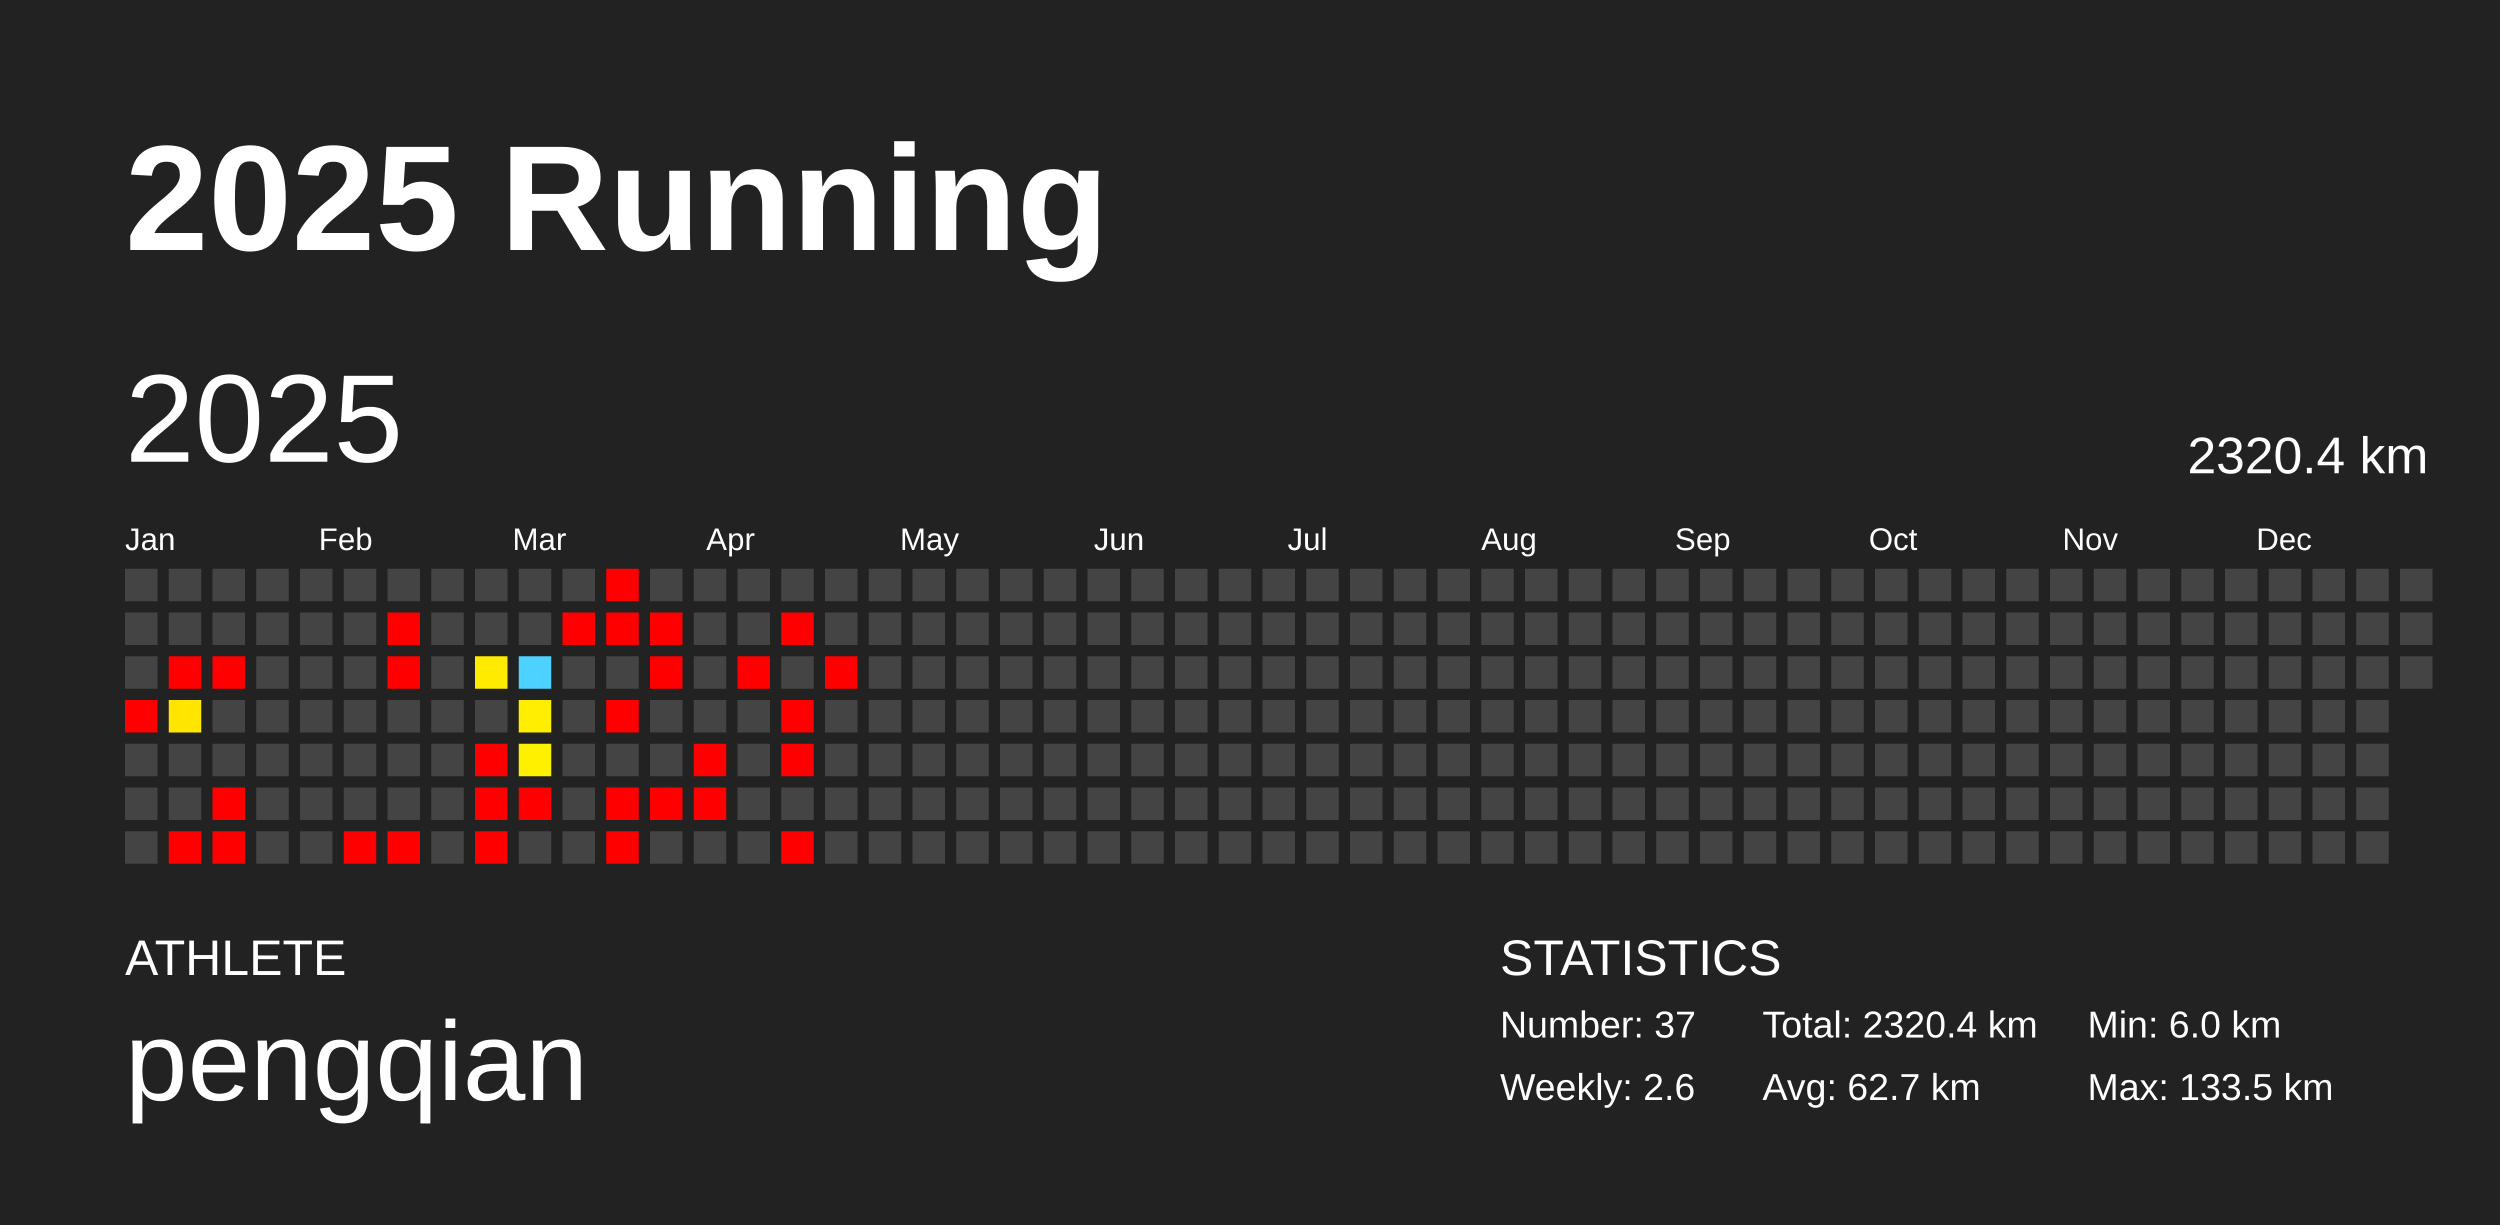
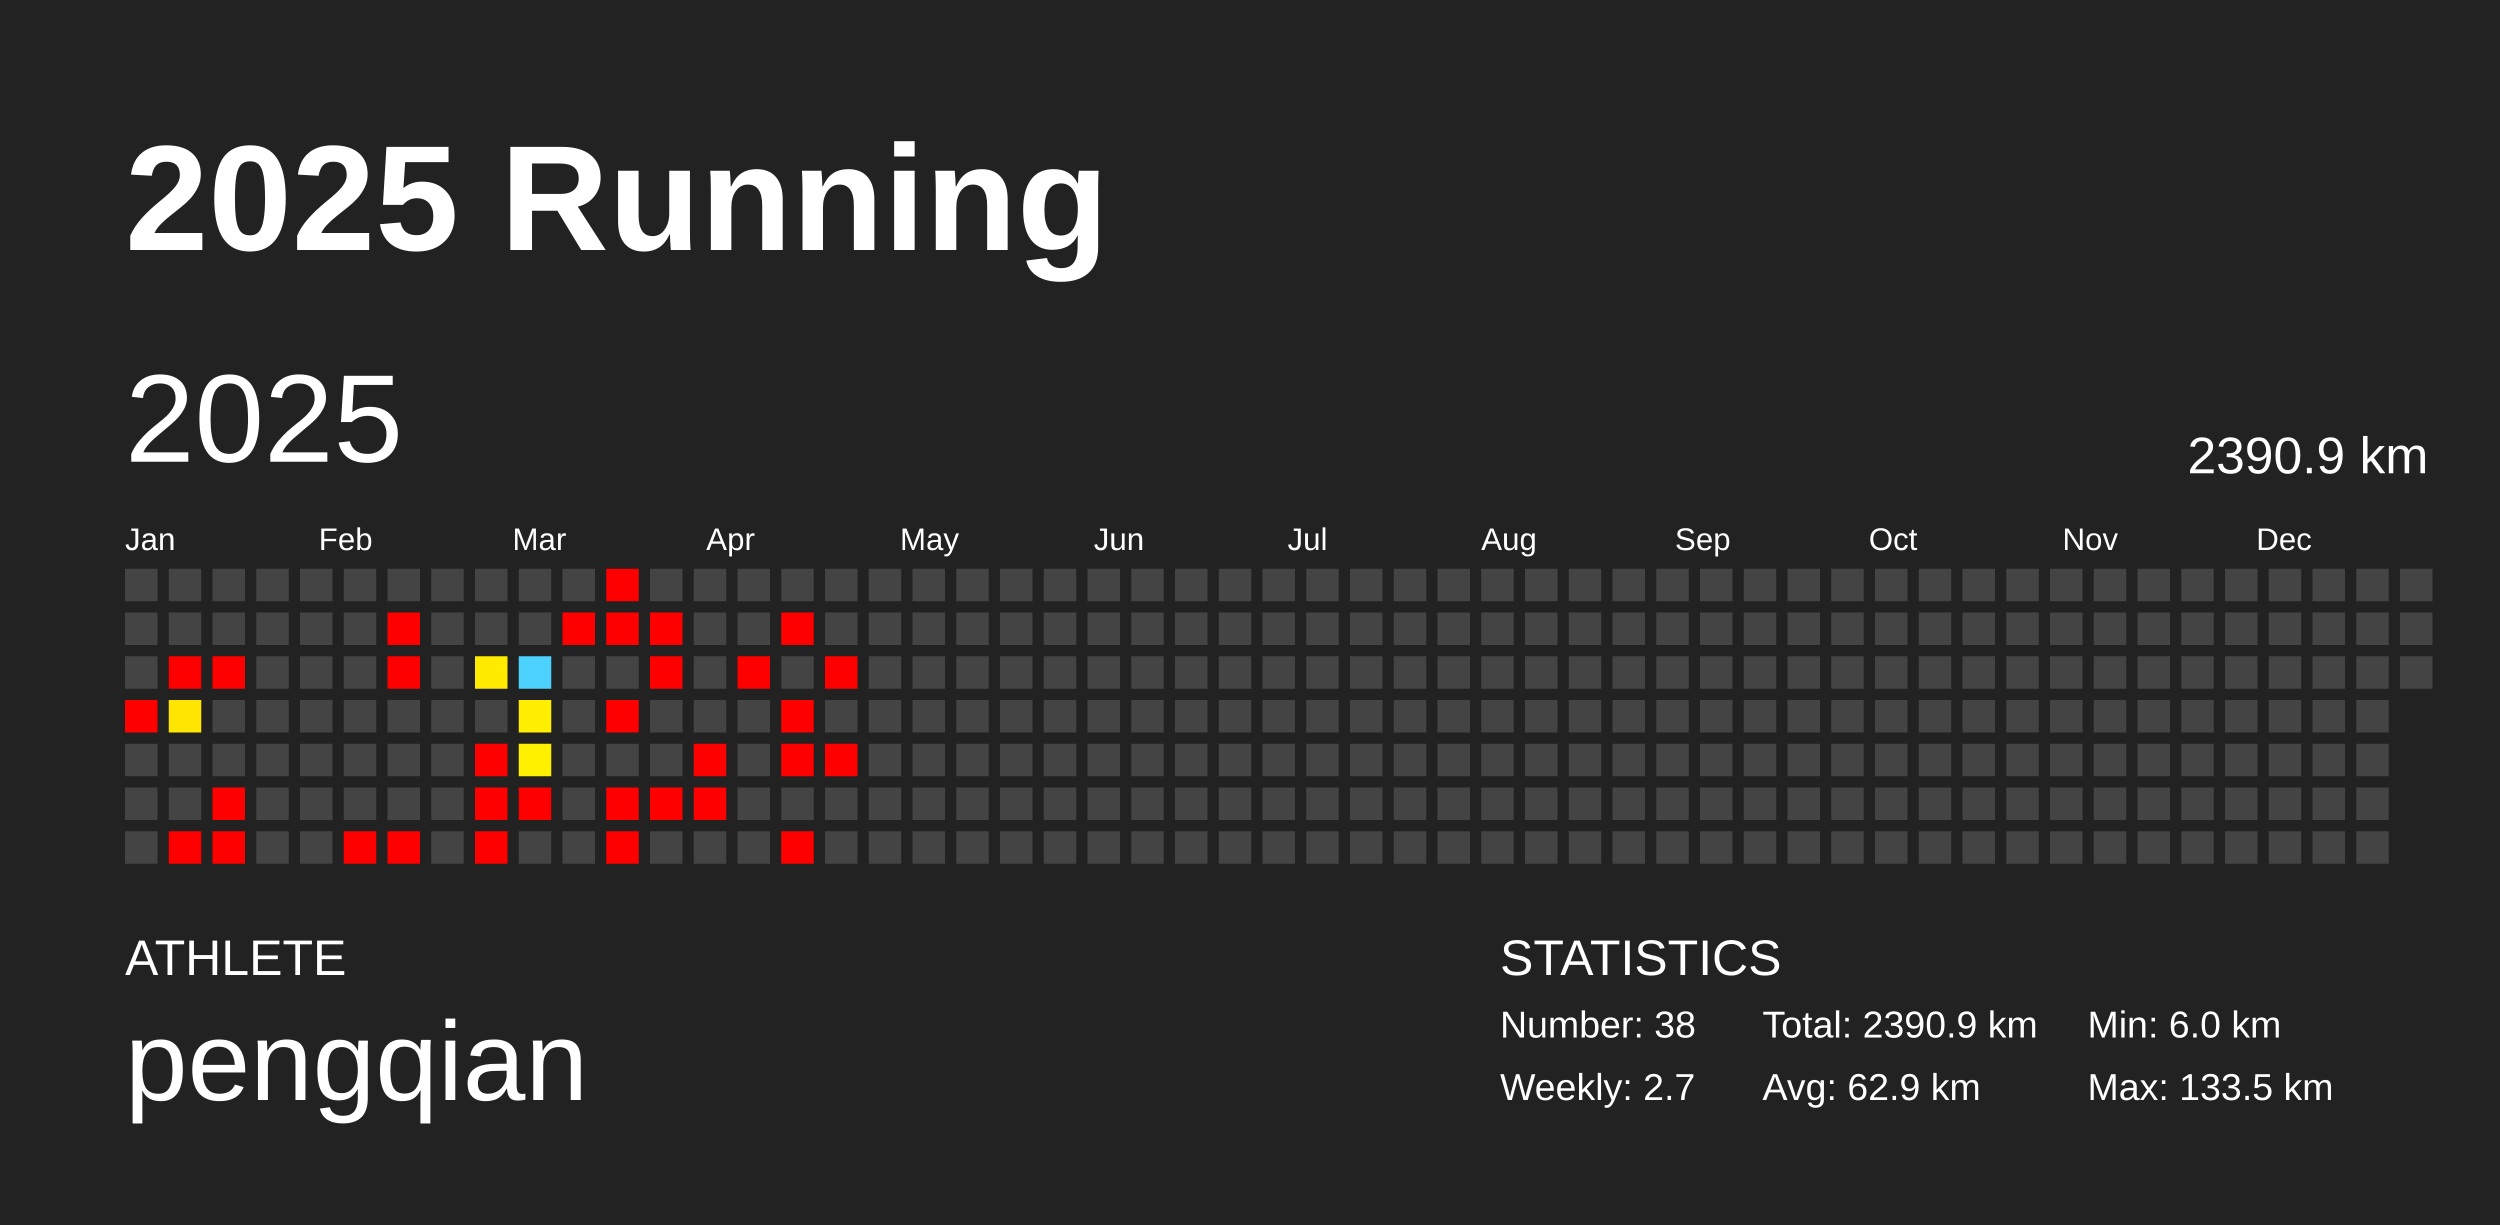
<svg xmlns="http://www.w3.org/2000/svg" baseProfile="full" height="98mm" version="1.1" viewBox="0,0,200,98" width="200mm">
  <defs />
  <rect fill="#222222" height="98" width="200" x="0" y="0" />
  <text fill="#FFFFFF" style="font-size:12px; font-family:Arial; font-weight:bold;" x="10" y="20">2025 Running</text>
  <text fill="#FFFFFF" style="font-size:4px; font-family:Arial" x="10" y="78">ATHLETE</text>
  <text fill="#FFFFFF" style="font-size:9px; font-family:Arial" x="10" y="88">pengqian</text>
  <text fill="#FFFFFF" style="font-size:4px; font-family:Arial" x="120" y="78">STATISTICS</text>
-   <text fill="#FFFFFF" style="font-size:3px; font-family:Arial" x="120" y="83">Number: 37</text>
-   <text fill="#FFFFFF" style="font-size:3px; font-family:Arial" x="120" y="88">Weekly: 2.6</text>
-   <text fill="#FFFFFF" style="font-size:3px; font-family:Arial" x="141" y="83">Total: 2320.4 km</text>
-   <text fill="#FFFFFF" style="font-size:3px; font-family:Arial" x="141" y="88">Avg: 62.7 km</text>
+   <text fill="#FFFFFF" style="font-size:3px; font-family:Arial" x="120" y="83">Number: 38</text>
+   <text fill="#FFFFFF" style="font-size:3px; font-family:Arial" x="120" y="88">Weekly: 2.7</text>
+   <text fill="#FFFFFF" style="font-size:3px; font-family:Arial" x="141" y="83">Total: 2390.9 km</text>
+   <text fill="#FFFFFF" style="font-size:3px; font-family:Arial" x="141" y="88">Avg: 62.9 km</text>
  <text fill="#FFFFFF" style="font-size:3px; font-family:Arial" x="167" y="83">Min: 6.0 km</text>
  <text fill="#FFFFFF" style="font-size:3px; font-family:Arial" x="167" y="88">Max: 133.5 km</text>
  <text dominant-baseline="hanging" fill="#FFFFFF" style="font-size:10.0px; font-family:Arial;" x="10" y="30">2025</text>
-   <text dominant-baseline="hanging" fill="#FFFFFF" style="font-size:4.125px; font-family:Arial;" x="175" y="35">2320.4 km</text>
+   <text dominant-baseline="hanging" fill="#FFFFFF" style="font-size:4.125px; font-family:Arial;" x="175" y="35">2390.9 km</text>
  <text fill="#FFFFFF" style="font-size:2.5px; font-family:Arial" x="10.0" y="44">Jan</text>
  <text fill="#FFFFFF" style="font-size:2.5px; font-family:Arial" x="25.5" y="44">Feb</text>
  <text fill="#FFFFFF" style="font-size:2.5px; font-family:Arial" x="41.0" y="44">Mar</text>
  <text fill="#FFFFFF" style="font-size:2.5px; font-family:Arial" x="56.5" y="44">Apr</text>
  <text fill="#FFFFFF" style="font-size:2.5px; font-family:Arial" x="72.0" y="44">May</text>
  <text fill="#FFFFFF" style="font-size:2.5px; font-family:Arial" x="87.5" y="44">Jun</text>
  <text fill="#FFFFFF" style="font-size:2.5px; font-family:Arial" x="103.0" y="44">Jul</text>
  <text fill="#FFFFFF" style="font-size:2.5px; font-family:Arial" x="118.5" y="44">Aug</text>
  <text fill="#FFFFFF" style="font-size:2.5px; font-family:Arial" x="134.0" y="44">Sep</text>
  <text fill="#FFFFFF" style="font-size:2.5px; font-family:Arial" x="149.5" y="44">Oct</text>
  <text fill="#FFFFFF" style="font-size:2.5px; font-family:Arial" x="165.0" y="44">Nov</text>
  <text fill="#FFFFFF" style="font-size:2.5px; font-family:Arial" x="180.5" y="44">Dec</text>
  <rect fill="#444444" height="2.6" width="2.6" x="10.0" y="45.5" />
  <rect fill="#444444" height="2.6" width="2.6" x="10.0" y="49.0" />
  <rect fill="#444444" height="2.6" width="2.6" x="10.0" y="52.5" />
  <rect fill="red" height="2.6" width="2.6" x="10.0" y="56.0" />
  <rect fill="#444444" height="2.6" width="2.6" x="10.0" y="59.5" />
  <rect fill="#444444" height="2.6" width="2.6" x="10.0" y="63.0" />
  <rect fill="#444444" height="2.6" width="2.6" x="10.0" y="66.5" />
  <rect fill="#444444" height="2.6" width="2.6" x="13.5" y="45.5" />
  <rect fill="#444444" height="2.6" width="2.6" x="13.5" y="49.0" />
  <rect fill="red" height="2.6" width="2.6" x="13.5" y="52.5" />
  <rect fill="#ffe500" height="2.6" width="2.6" x="13.5" y="56.0" />
  <rect fill="#444444" height="2.6" width="2.6" x="13.5" y="59.5" />
  <rect fill="#444444" height="2.6" width="2.6" x="13.5" y="63.0" />
  <rect fill="red" height="2.6" width="2.6" x="13.5" y="66.5" />
  <rect fill="#444444" height="2.6" width="2.6" x="17.0" y="45.5" />
  <rect fill="#444444" height="2.6" width="2.6" x="17.0" y="49.0" />
  <rect fill="red" height="2.6" width="2.6" x="17.0" y="52.5" />
  <rect fill="#444444" height="2.6" width="2.6" x="17.0" y="56.0" />
  <rect fill="#444444" height="2.6" width="2.6" x="17.0" y="59.5" />
  <rect fill="red" height="2.6" width="2.6" x="17.0" y="63.0" />
  <rect fill="red" height="2.6" width="2.6" x="17.0" y="66.5" />
  <rect fill="#444444" height="2.6" width="2.6" x="20.5" y="45.5" />
  <rect fill="#444444" height="2.6" width="2.6" x="20.5" y="49.0" />
  <rect fill="#444444" height="2.6" width="2.6" x="20.5" y="52.5" />
  <rect fill="#444444" height="2.6" width="2.6" x="20.5" y="56.0" />
  <rect fill="#444444" height="2.6" width="2.6" x="20.5" y="59.5" />
  <rect fill="#444444" height="2.6" width="2.6" x="20.5" y="63.0" />
  <rect fill="#444444" height="2.6" width="2.6" x="20.5" y="66.5" />
  <rect fill="#444444" height="2.6" width="2.6" x="24.0" y="45.5" />
  <rect fill="#444444" height="2.6" width="2.6" x="24.0" y="49.0" />
  <rect fill="#444444" height="2.6" width="2.6" x="24.0" y="52.5" />
  <rect fill="#444444" height="2.6" width="2.6" x="24.0" y="56.0" />
  <rect fill="#444444" height="2.6" width="2.6" x="24.0" y="59.5" />
  <rect fill="#444444" height="2.6" width="2.6" x="24.0" y="63.0" />
  <rect fill="#444444" height="2.6" width="2.6" x="24.0" y="66.5" />
  <rect fill="#444444" height="2.6" width="2.6" x="27.5" y="45.5" />
  <rect fill="#444444" height="2.6" width="2.6" x="27.5" y="49.0" />
  <rect fill="#444444" height="2.6" width="2.6" x="27.5" y="52.5" />
  <rect fill="#444444" height="2.6" width="2.6" x="27.5" y="56.0" />
  <rect fill="#444444" height="2.6" width="2.6" x="27.5" y="59.5" />
  <rect fill="#444444" height="2.6" width="2.6" x="27.5" y="63.0" />
  <rect fill="red" height="2.6" width="2.6" x="27.5" y="66.5" />
  <rect fill="#444444" height="2.6" width="2.6" x="31.0" y="45.5" />
  <rect fill="red" height="2.6" width="2.6" x="31.0" y="49.0" />
  <rect fill="red" height="2.6" width="2.6" x="31.0" y="52.5" />
  <rect fill="#444444" height="2.6" width="2.6" x="31.0" y="56.0" />
  <rect fill="#444444" height="2.6" width="2.6" x="31.0" y="59.5" />
  <rect fill="#444444" height="2.6" width="2.6" x="31.0" y="63.0" />
  <rect fill="red" height="2.6" width="2.6" x="31.0" y="66.5" />
  <rect fill="#444444" height="2.6" width="2.6" x="34.5" y="45.5" />
  <rect fill="#444444" height="2.6" width="2.6" x="34.5" y="49.0" />
  <rect fill="#444444" height="2.6" width="2.6" x="34.5" y="52.5" />
  <rect fill="#444444" height="2.6" width="2.6" x="34.5" y="56.0" />
  <rect fill="#444444" height="2.6" width="2.6" x="34.5" y="59.5" />
  <rect fill="#444444" height="2.6" width="2.6" x="34.5" y="63.0" />
  <rect fill="#444444" height="2.6" width="2.6" x="34.5" y="66.5" />
  <rect fill="#444444" height="2.6" width="2.6" x="38.0" y="45.5" />
  <rect fill="#444444" height="2.6" width="2.6" x="38.0" y="49.0" />
  <rect fill="#ffeb00" height="2.6" width="2.6" x="38.0" y="52.5" />
  <rect fill="#444444" height="2.6" width="2.6" x="38.0" y="56.0" />
  <rect fill="red" height="2.6" width="2.6" x="38.0" y="59.5" />
  <rect fill="red" height="2.6" width="2.6" x="38.0" y="63.0" />
  <rect fill="red" height="2.6" width="2.6" x="38.0" y="66.5" />
  <rect fill="#444444" height="2.6" width="2.6" x="41.5" y="45.5" />
  <rect fill="#444444" height="2.6" width="2.6" x="41.5" y="49.0" />
  <rect fill="#4dd2ff" height="2.6" width="2.6" x="41.5" y="52.5" />
  <rect fill="#ffee00" height="2.6" width="2.6" x="41.5" y="56.0" />
  <rect fill="#fff000" height="2.6" width="2.6" x="41.5" y="59.5" />
  <rect fill="red" height="2.6" width="2.6" x="41.5" y="63.0" />
  <rect fill="#444444" height="2.6" width="2.6" x="41.5" y="66.5" />
  <rect fill="#444444" height="2.6" width="2.6" x="45.0" y="45.5" />
  <rect fill="red" height="2.6" width="2.6" x="45.0" y="49.0" />
  <rect fill="#444444" height="2.6" width="2.6" x="45.0" y="52.5" />
  <rect fill="#444444" height="2.6" width="2.6" x="45.0" y="56.0" />
  <rect fill="#444444" height="2.6" width="2.6" x="45.0" y="59.5" />
  <rect fill="#444444" height="2.6" width="2.6" x="45.0" y="63.0" />
  <rect fill="#444444" height="2.6" width="2.6" x="45.0" y="66.5" />
  <rect fill="red" height="2.6" width="2.6" x="48.5" y="45.5" />
  <rect fill="red" height="2.6" width="2.6" x="48.5" y="49.0" />
  <rect fill="#444444" height="2.6" width="2.6" x="48.5" y="52.5" />
  <rect fill="red" height="2.6" width="2.6" x="48.5" y="56.0" />
  <rect fill="#444444" height="2.6" width="2.6" x="48.5" y="59.5" />
  <rect fill="red" height="2.6" width="2.6" x="48.5" y="63.0" />
  <rect fill="red" height="2.6" width="2.6" x="48.5" y="66.5" />
  <rect fill="#444444" height="2.6" width="2.6" x="52.0" y="45.5" />
  <rect fill="red" height="2.6" width="2.6" x="52.0" y="49.0" />
  <rect fill="red" height="2.6" width="2.6" x="52.0" y="52.5" />
  <rect fill="#444444" height="2.6" width="2.6" x="52.0" y="56.0" />
  <rect fill="#444444" height="2.6" width="2.6" x="52.0" y="59.5" />
  <rect fill="red" height="2.6" width="2.6" x="52.0" y="63.0" />
  <rect fill="#444444" height="2.6" width="2.6" x="52.0" y="66.5" />
  <rect fill="#444444" height="2.6" width="2.6" x="55.5" y="45.5" />
  <rect fill="#444444" height="2.6" width="2.6" x="55.5" y="49.0" />
  <rect fill="#444444" height="2.6" width="2.6" x="55.5" y="52.5" />
  <rect fill="#444444" height="2.6" width="2.6" x="55.5" y="56.0" />
  <rect fill="red" height="2.6" width="2.6" x="55.5" y="59.5" />
  <rect fill="red" height="2.6" width="2.6" x="55.5" y="63.0" />
  <rect fill="#444444" height="2.6" width="2.6" x="55.5" y="66.5" />
  <rect fill="#444444" height="2.6" width="2.6" x="59.0" y="45.5" />
  <rect fill="#444444" height="2.6" width="2.6" x="59.0" y="49.0" />
  <rect fill="red" height="2.6" width="2.6" x="59.0" y="52.5" />
  <rect fill="#444444" height="2.6" width="2.6" x="59.0" y="56.0" />
  <rect fill="#444444" height="2.6" width="2.6" x="59.0" y="59.5" />
  <rect fill="#444444" height="2.6" width="2.6" x="59.0" y="63.0" />
  <rect fill="#444444" height="2.6" width="2.6" x="59.0" y="66.5" />
  <rect fill="#444444" height="2.6" width="2.6" x="62.5" y="45.5" />
  <rect fill="red" height="2.6" width="2.6" x="62.5" y="49.0" />
  <rect fill="#444444" height="2.6" width="2.6" x="62.5" y="52.5" />
  <rect fill="red" height="2.6" width="2.6" x="62.5" y="56.0" />
  <rect fill="red" height="2.6" width="2.6" x="62.5" y="59.5" />
  <rect fill="#444444" height="2.6" width="2.6" x="62.5" y="63.0" />
  <rect fill="red" height="2.6" width="2.6" x="62.5" y="66.5" />
  <rect fill="#444444" height="2.6" width="2.6" x="66.0" y="45.5" />
  <rect fill="#444444" height="2.6" width="2.6" x="66.0" y="49.0" />
  <rect fill="red" height="2.6" width="2.6" x="66.0" y="52.5" />
  <rect fill="#444444" height="2.6" width="2.6" x="66.0" y="56.0" />
-   <rect fill="#444444" height="2.6" width="2.6" x="66.0" y="59.5" />
+   <rect fill="red" height="2.6" width="2.6" x="66.0" y="59.5" />
  <rect fill="#444444" height="2.6" width="2.6" x="66.0" y="63.0" />
  <rect fill="#444444" height="2.6" width="2.6" x="66.0" y="66.5" />
  <rect fill="#444444" height="2.6" width="2.6" x="69.5" y="45.5" />
  <rect fill="#444444" height="2.6" width="2.6" x="69.5" y="49.0" />
  <rect fill="#444444" height="2.6" width="2.6" x="69.5" y="52.5" />
  <rect fill="#444444" height="2.6" width="2.6" x="69.5" y="56.0" />
  <rect fill="#444444" height="2.6" width="2.6" x="69.5" y="59.5" />
  <rect fill="#444444" height="2.6" width="2.6" x="69.5" y="63.0" />
  <rect fill="#444444" height="2.6" width="2.6" x="69.5" y="66.5" />
  <rect fill="#444444" height="2.6" width="2.6" x="73.0" y="45.5" />
  <rect fill="#444444" height="2.6" width="2.6" x="73.0" y="49.0" />
  <rect fill="#444444" height="2.6" width="2.6" x="73.0" y="52.5" />
  <rect fill="#444444" height="2.6" width="2.6" x="73.0" y="56.0" />
  <rect fill="#444444" height="2.6" width="2.6" x="73.0" y="59.5" />
  <rect fill="#444444" height="2.6" width="2.6" x="73.0" y="63.0" />
  <rect fill="#444444" height="2.6" width="2.6" x="73.0" y="66.5" />
  <rect fill="#444444" height="2.6" width="2.6" x="76.5" y="45.5" />
  <rect fill="#444444" height="2.6" width="2.6" x="76.5" y="49.0" />
  <rect fill="#444444" height="2.6" width="2.6" x="76.5" y="52.5" />
  <rect fill="#444444" height="2.6" width="2.6" x="76.5" y="56.0" />
  <rect fill="#444444" height="2.6" width="2.6" x="76.5" y="59.5" />
  <rect fill="#444444" height="2.6" width="2.6" x="76.5" y="63.0" />
  <rect fill="#444444" height="2.6" width="2.6" x="76.5" y="66.5" />
  <rect fill="#444444" height="2.6" width="2.6" x="80.0" y="45.5" />
  <rect fill="#444444" height="2.6" width="2.6" x="80.0" y="49.0" />
  <rect fill="#444444" height="2.6" width="2.6" x="80.0" y="52.5" />
  <rect fill="#444444" height="2.6" width="2.6" x="80.0" y="56.0" />
  <rect fill="#444444" height="2.6" width="2.6" x="80.0" y="59.5" />
  <rect fill="#444444" height="2.6" width="2.6" x="80.0" y="63.0" />
  <rect fill="#444444" height="2.6" width="2.6" x="80.0" y="66.5" />
  <rect fill="#444444" height="2.6" width="2.6" x="83.5" y="45.5" />
  <rect fill="#444444" height="2.6" width="2.6" x="83.5" y="49.0" />
  <rect fill="#444444" height="2.6" width="2.6" x="83.5" y="52.5" />
  <rect fill="#444444" height="2.6" width="2.6" x="83.5" y="56.0" />
  <rect fill="#444444" height="2.6" width="2.6" x="83.5" y="59.5" />
  <rect fill="#444444" height="2.6" width="2.6" x="83.5" y="63.0" />
  <rect fill="#444444" height="2.6" width="2.6" x="83.5" y="66.5" />
  <rect fill="#444444" height="2.6" width="2.6" x="87.0" y="45.5" />
  <rect fill="#444444" height="2.6" width="2.6" x="87.0" y="49.0" />
  <rect fill="#444444" height="2.6" width="2.6" x="87.0" y="52.5" />
  <rect fill="#444444" height="2.6" width="2.6" x="87.0" y="56.0" />
  <rect fill="#444444" height="2.6" width="2.6" x="87.0" y="59.5" />
  <rect fill="#444444" height="2.6" width="2.6" x="87.0" y="63.0" />
  <rect fill="#444444" height="2.6" width="2.6" x="87.0" y="66.5" />
  <rect fill="#444444" height="2.6" width="2.6" x="90.5" y="45.5" />
  <rect fill="#444444" height="2.6" width="2.6" x="90.5" y="49.0" />
  <rect fill="#444444" height="2.6" width="2.6" x="90.5" y="52.5" />
  <rect fill="#444444" height="2.6" width="2.6" x="90.5" y="56.0" />
  <rect fill="#444444" height="2.6" width="2.6" x="90.5" y="59.5" />
  <rect fill="#444444" height="2.6" width="2.6" x="90.5" y="63.0" />
  <rect fill="#444444" height="2.6" width="2.6" x="90.5" y="66.5" />
  <rect fill="#444444" height="2.6" width="2.6" x="94.0" y="45.5" />
  <rect fill="#444444" height="2.6" width="2.6" x="94.0" y="49.0" />
  <rect fill="#444444" height="2.6" width="2.6" x="94.0" y="52.5" />
  <rect fill="#444444" height="2.6" width="2.6" x="94.0" y="56.0" />
  <rect fill="#444444" height="2.6" width="2.6" x="94.0" y="59.5" />
  <rect fill="#444444" height="2.6" width="2.6" x="94.0" y="63.0" />
  <rect fill="#444444" height="2.6" width="2.6" x="94.0" y="66.5" />
  <rect fill="#444444" height="2.6" width="2.6" x="97.5" y="45.5" />
  <rect fill="#444444" height="2.6" width="2.6" x="97.5" y="49.0" />
  <rect fill="#444444" height="2.6" width="2.6" x="97.5" y="52.5" />
  <rect fill="#444444" height="2.6" width="2.6" x="97.5" y="56.0" />
  <rect fill="#444444" height="2.6" width="2.6" x="97.5" y="59.5" />
  <rect fill="#444444" height="2.6" width="2.6" x="97.5" y="63.0" />
  <rect fill="#444444" height="2.6" width="2.6" x="97.5" y="66.5" />
  <rect fill="#444444" height="2.6" width="2.6" x="101.0" y="45.5" />
  <rect fill="#444444" height="2.6" width="2.6" x="101.0" y="49.0" />
  <rect fill="#444444" height="2.6" width="2.6" x="101.0" y="52.5" />
  <rect fill="#444444" height="2.6" width="2.6" x="101.0" y="56.0" />
  <rect fill="#444444" height="2.6" width="2.6" x="101.0" y="59.5" />
  <rect fill="#444444" height="2.6" width="2.6" x="101.0" y="63.0" />
  <rect fill="#444444" height="2.6" width="2.6" x="101.0" y="66.5" />
  <rect fill="#444444" height="2.6" width="2.6" x="104.5" y="45.5" />
  <rect fill="#444444" height="2.6" width="2.6" x="104.5" y="49.0" />
  <rect fill="#444444" height="2.6" width="2.6" x="104.5" y="52.5" />
  <rect fill="#444444" height="2.6" width="2.6" x="104.5" y="56.0" />
  <rect fill="#444444" height="2.6" width="2.6" x="104.5" y="59.5" />
  <rect fill="#444444" height="2.6" width="2.6" x="104.5" y="63.0" />
  <rect fill="#444444" height="2.6" width="2.6" x="104.5" y="66.5" />
  <rect fill="#444444" height="2.6" width="2.6" x="108.0" y="45.5" />
  <rect fill="#444444" height="2.6" width="2.6" x="108.0" y="49.0" />
  <rect fill="#444444" height="2.6" width="2.6" x="108.0" y="52.5" />
  <rect fill="#444444" height="2.6" width="2.6" x="108.0" y="56.0" />
  <rect fill="#444444" height="2.6" width="2.6" x="108.0" y="59.5" />
  <rect fill="#444444" height="2.6" width="2.6" x="108.0" y="63.0" />
  <rect fill="#444444" height="2.6" width="2.6" x="108.0" y="66.5" />
  <rect fill="#444444" height="2.6" width="2.6" x="111.5" y="45.5" />
  <rect fill="#444444" height="2.6" width="2.6" x="111.5" y="49.0" />
  <rect fill="#444444" height="2.6" width="2.6" x="111.5" y="52.5" />
  <rect fill="#444444" height="2.6" width="2.6" x="111.5" y="56.0" />
  <rect fill="#444444" height="2.6" width="2.6" x="111.5" y="59.5" />
  <rect fill="#444444" height="2.6" width="2.6" x="111.5" y="63.0" />
  <rect fill="#444444" height="2.6" width="2.6" x="111.5" y="66.5" />
  <rect fill="#444444" height="2.6" width="2.6" x="115.0" y="45.5" />
  <rect fill="#444444" height="2.6" width="2.6" x="115.0" y="49.0" />
  <rect fill="#444444" height="2.6" width="2.6" x="115.0" y="52.5" />
  <rect fill="#444444" height="2.6" width="2.6" x="115.0" y="56.0" />
  <rect fill="#444444" height="2.6" width="2.6" x="115.0" y="59.5" />
  <rect fill="#444444" height="2.6" width="2.6" x="115.0" y="63.0" />
  <rect fill="#444444" height="2.6" width="2.6" x="115.0" y="66.5" />
  <rect fill="#444444" height="2.6" width="2.6" x="118.5" y="45.5" />
  <rect fill="#444444" height="2.6" width="2.6" x="118.5" y="49.0" />
  <rect fill="#444444" height="2.6" width="2.6" x="118.5" y="52.5" />
  <rect fill="#444444" height="2.6" width="2.6" x="118.5" y="56.0" />
  <rect fill="#444444" height="2.6" width="2.6" x="118.5" y="59.5" />
  <rect fill="#444444" height="2.6" width="2.6" x="118.5" y="63.0" />
  <rect fill="#444444" height="2.6" width="2.6" x="118.5" y="66.5" />
  <rect fill="#444444" height="2.6" width="2.6" x="122.0" y="45.5" />
  <rect fill="#444444" height="2.6" width="2.6" x="122.0" y="49.0" />
  <rect fill="#444444" height="2.6" width="2.6" x="122.0" y="52.5" />
  <rect fill="#444444" height="2.6" width="2.6" x="122.0" y="56.0" />
  <rect fill="#444444" height="2.6" width="2.6" x="122.0" y="59.5" />
  <rect fill="#444444" height="2.6" width="2.6" x="122.0" y="63.0" />
  <rect fill="#444444" height="2.6" width="2.6" x="122.0" y="66.5" />
  <rect fill="#444444" height="2.6" width="2.6" x="125.5" y="45.5" />
  <rect fill="#444444" height="2.6" width="2.6" x="125.5" y="49.0" />
  <rect fill="#444444" height="2.6" width="2.6" x="125.5" y="52.5" />
  <rect fill="#444444" height="2.6" width="2.6" x="125.5" y="56.0" />
  <rect fill="#444444" height="2.6" width="2.6" x="125.5" y="59.5" />
  <rect fill="#444444" height="2.6" width="2.6" x="125.5" y="63.0" />
  <rect fill="#444444" height="2.6" width="2.6" x="125.5" y="66.5" />
  <rect fill="#444444" height="2.6" width="2.6" x="129.0" y="45.5" />
  <rect fill="#444444" height="2.6" width="2.6" x="129.0" y="49.0" />
  <rect fill="#444444" height="2.6" width="2.6" x="129.0" y="52.5" />
  <rect fill="#444444" height="2.6" width="2.6" x="129.0" y="56.0" />
  <rect fill="#444444" height="2.6" width="2.6" x="129.0" y="59.5" />
  <rect fill="#444444" height="2.6" width="2.6" x="129.0" y="63.0" />
  <rect fill="#444444" height="2.6" width="2.6" x="129.0" y="66.5" />
  <rect fill="#444444" height="2.6" width="2.6" x="132.5" y="45.5" />
  <rect fill="#444444" height="2.6" width="2.6" x="132.5" y="49.0" />
  <rect fill="#444444" height="2.6" width="2.6" x="132.5" y="52.5" />
  <rect fill="#444444" height="2.6" width="2.6" x="132.5" y="56.0" />
  <rect fill="#444444" height="2.6" width="2.6" x="132.5" y="59.5" />
  <rect fill="#444444" height="2.6" width="2.6" x="132.5" y="63.0" />
  <rect fill="#444444" height="2.6" width="2.6" x="132.5" y="66.5" />
  <rect fill="#444444" height="2.6" width="2.6" x="136.0" y="45.5" />
  <rect fill="#444444" height="2.6" width="2.6" x="136.0" y="49.0" />
  <rect fill="#444444" height="2.6" width="2.6" x="136.0" y="52.5" />
  <rect fill="#444444" height="2.6" width="2.6" x="136.0" y="56.0" />
  <rect fill="#444444" height="2.6" width="2.6" x="136.0" y="59.5" />
  <rect fill="#444444" height="2.6" width="2.6" x="136.0" y="63.0" />
  <rect fill="#444444" height="2.6" width="2.6" x="136.0" y="66.5" />
  <rect fill="#444444" height="2.6" width="2.6" x="139.5" y="45.5" />
  <rect fill="#444444" height="2.6" width="2.6" x="139.5" y="49.0" />
  <rect fill="#444444" height="2.6" width="2.6" x="139.5" y="52.5" />
  <rect fill="#444444" height="2.6" width="2.6" x="139.5" y="56.0" />
  <rect fill="#444444" height="2.6" width="2.6" x="139.5" y="59.5" />
  <rect fill="#444444" height="2.6" width="2.6" x="139.5" y="63.0" />
  <rect fill="#444444" height="2.6" width="2.6" x="139.5" y="66.5" />
  <rect fill="#444444" height="2.6" width="2.6" x="143.0" y="45.5" />
  <rect fill="#444444" height="2.6" width="2.6" x="143.0" y="49.0" />
  <rect fill="#444444" height="2.6" width="2.6" x="143.0" y="52.5" />
  <rect fill="#444444" height="2.6" width="2.6" x="143.0" y="56.0" />
  <rect fill="#444444" height="2.6" width="2.6" x="143.0" y="59.5" />
  <rect fill="#444444" height="2.6" width="2.6" x="143.0" y="63.0" />
  <rect fill="#444444" height="2.6" width="2.6" x="143.0" y="66.5" />
  <rect fill="#444444" height="2.6" width="2.6" x="146.5" y="45.5" />
  <rect fill="#444444" height="2.6" width="2.6" x="146.5" y="49.0" />
  <rect fill="#444444" height="2.6" width="2.6" x="146.5" y="52.5" />
  <rect fill="#444444" height="2.6" width="2.6" x="146.5" y="56.0" />
  <rect fill="#444444" height="2.6" width="2.6" x="146.5" y="59.5" />
  <rect fill="#444444" height="2.6" width="2.6" x="146.5" y="63.0" />
  <rect fill="#444444" height="2.6" width="2.6" x="146.5" y="66.5" />
  <rect fill="#444444" height="2.6" width="2.6" x="150.0" y="45.5" />
  <rect fill="#444444" height="2.6" width="2.6" x="150.0" y="49.0" />
  <rect fill="#444444" height="2.6" width="2.6" x="150.0" y="52.5" />
  <rect fill="#444444" height="2.6" width="2.6" x="150.0" y="56.0" />
  <rect fill="#444444" height="2.6" width="2.6" x="150.0" y="59.5" />
  <rect fill="#444444" height="2.6" width="2.6" x="150.0" y="63.0" />
  <rect fill="#444444" height="2.6" width="2.6" x="150.0" y="66.5" />
  <rect fill="#444444" height="2.6" width="2.6" x="153.5" y="45.5" />
  <rect fill="#444444" height="2.6" width="2.6" x="153.5" y="49.0" />
  <rect fill="#444444" height="2.6" width="2.6" x="153.5" y="52.5" />
  <rect fill="#444444" height="2.6" width="2.6" x="153.5" y="56.0" />
  <rect fill="#444444" height="2.6" width="2.6" x="153.5" y="59.5" />
  <rect fill="#444444" height="2.6" width="2.6" x="153.5" y="63.0" />
  <rect fill="#444444" height="2.6" width="2.6" x="153.5" y="66.5" />
  <rect fill="#444444" height="2.6" width="2.6" x="157.0" y="45.5" />
  <rect fill="#444444" height="2.6" width="2.6" x="157.0" y="49.0" />
  <rect fill="#444444" height="2.6" width="2.6" x="157.0" y="52.5" />
  <rect fill="#444444" height="2.6" width="2.6" x="157.0" y="56.0" />
  <rect fill="#444444" height="2.6" width="2.6" x="157.0" y="59.5" />
  <rect fill="#444444" height="2.6" width="2.6" x="157.0" y="63.0" />
  <rect fill="#444444" height="2.6" width="2.6" x="157.0" y="66.5" />
  <rect fill="#444444" height="2.6" width="2.6" x="160.5" y="45.5" />
  <rect fill="#444444" height="2.6" width="2.6" x="160.5" y="49.0" />
  <rect fill="#444444" height="2.6" width="2.6" x="160.5" y="52.5" />
  <rect fill="#444444" height="2.6" width="2.6" x="160.5" y="56.0" />
  <rect fill="#444444" height="2.6" width="2.6" x="160.5" y="59.5" />
  <rect fill="#444444" height="2.6" width="2.6" x="160.5" y="63.0" />
  <rect fill="#444444" height="2.6" width="2.6" x="160.5" y="66.5" />
  <rect fill="#444444" height="2.6" width="2.6" x="164.0" y="45.5" />
  <rect fill="#444444" height="2.6" width="2.6" x="164.0" y="49.0" />
  <rect fill="#444444" height="2.6" width="2.6" x="164.0" y="52.5" />
  <rect fill="#444444" height="2.6" width="2.6" x="164.0" y="56.0" />
  <rect fill="#444444" height="2.6" width="2.6" x="164.0" y="59.5" />
  <rect fill="#444444" height="2.6" width="2.6" x="164.0" y="63.0" />
  <rect fill="#444444" height="2.6" width="2.6" x="164.0" y="66.5" />
  <rect fill="#444444" height="2.6" width="2.6" x="167.5" y="45.5" />
  <rect fill="#444444" height="2.6" width="2.6" x="167.5" y="49.0" />
  <rect fill="#444444" height="2.6" width="2.6" x="167.5" y="52.5" />
  <rect fill="#444444" height="2.6" width="2.6" x="167.5" y="56.0" />
  <rect fill="#444444" height="2.6" width="2.6" x="167.5" y="59.5" />
  <rect fill="#444444" height="2.6" width="2.6" x="167.5" y="63.0" />
  <rect fill="#444444" height="2.6" width="2.6" x="167.5" y="66.5" />
  <rect fill="#444444" height="2.6" width="2.6" x="171.0" y="45.5" />
  <rect fill="#444444" height="2.6" width="2.6" x="171.0" y="49.0" />
  <rect fill="#444444" height="2.6" width="2.6" x="171.0" y="52.5" />
  <rect fill="#444444" height="2.6" width="2.6" x="171.0" y="56.0" />
  <rect fill="#444444" height="2.6" width="2.6" x="171.0" y="59.5" />
  <rect fill="#444444" height="2.6" width="2.6" x="171.0" y="63.0" />
  <rect fill="#444444" height="2.6" width="2.6" x="171.0" y="66.5" />
  <rect fill="#444444" height="2.6" width="2.6" x="174.5" y="45.5" />
  <rect fill="#444444" height="2.6" width="2.6" x="174.5" y="49.0" />
  <rect fill="#444444" height="2.6" width="2.6" x="174.5" y="52.5" />
  <rect fill="#444444" height="2.6" width="2.6" x="174.5" y="56.0" />
  <rect fill="#444444" height="2.6" width="2.6" x="174.5" y="59.5" />
  <rect fill="#444444" height="2.6" width="2.6" x="174.5" y="63.0" />
  <rect fill="#444444" height="2.6" width="2.6" x="174.5" y="66.5" />
  <rect fill="#444444" height="2.6" width="2.6" x="178.0" y="45.5" />
  <rect fill="#444444" height="2.6" width="2.6" x="178.0" y="49.0" />
  <rect fill="#444444" height="2.6" width="2.6" x="178.0" y="52.5" />
  <rect fill="#444444" height="2.6" width="2.6" x="178.0" y="56.0" />
  <rect fill="#444444" height="2.6" width="2.6" x="178.0" y="59.5" />
  <rect fill="#444444" height="2.6" width="2.6" x="178.0" y="63.0" />
  <rect fill="#444444" height="2.6" width="2.6" x="178.0" y="66.5" />
  <rect fill="#444444" height="2.6" width="2.6" x="181.5" y="45.5" />
  <rect fill="#444444" height="2.6" width="2.6" x="181.5" y="49.0" />
  <rect fill="#444444" height="2.6" width="2.6" x="181.5" y="52.5" />
  <rect fill="#444444" height="2.6" width="2.6" x="181.5" y="56.0" />
  <rect fill="#444444" height="2.6" width="2.6" x="181.5" y="59.5" />
  <rect fill="#444444" height="2.6" width="2.6" x="181.5" y="63.0" />
  <rect fill="#444444" height="2.6" width="2.6" x="181.5" y="66.5" />
  <rect fill="#444444" height="2.6" width="2.6" x="185.0" y="45.5" />
  <rect fill="#444444" height="2.6" width="2.6" x="185.0" y="49.0" />
  <rect fill="#444444" height="2.6" width="2.6" x="185.0" y="52.5" />
  <rect fill="#444444" height="2.6" width="2.6" x="185.0" y="56.0" />
  <rect fill="#444444" height="2.6" width="2.6" x="185.0" y="59.5" />
  <rect fill="#444444" height="2.6" width="2.6" x="185.0" y="63.0" />
  <rect fill="#444444" height="2.6" width="2.6" x="185.0" y="66.5" />
  <rect fill="#444444" height="2.6" width="2.6" x="188.5" y="45.5" />
  <rect fill="#444444" height="2.6" width="2.6" x="188.5" y="49.0" />
  <rect fill="#444444" height="2.6" width="2.6" x="188.5" y="52.5" />
  <rect fill="#444444" height="2.6" width="2.6" x="188.5" y="56.0" />
  <rect fill="#444444" height="2.6" width="2.6" x="188.5" y="59.5" />
  <rect fill="#444444" height="2.6" width="2.6" x="188.5" y="63.0" />
  <rect fill="#444444" height="2.6" width="2.6" x="188.5" y="66.5" />
  <rect fill="#444444" height="2.6" width="2.6" x="192.0" y="45.5" />
  <rect fill="#444444" height="2.6" width="2.6" x="192.0" y="49.0" />
  <rect fill="#444444" height="2.6" width="2.6" x="192.0" y="52.5" />
</svg>
